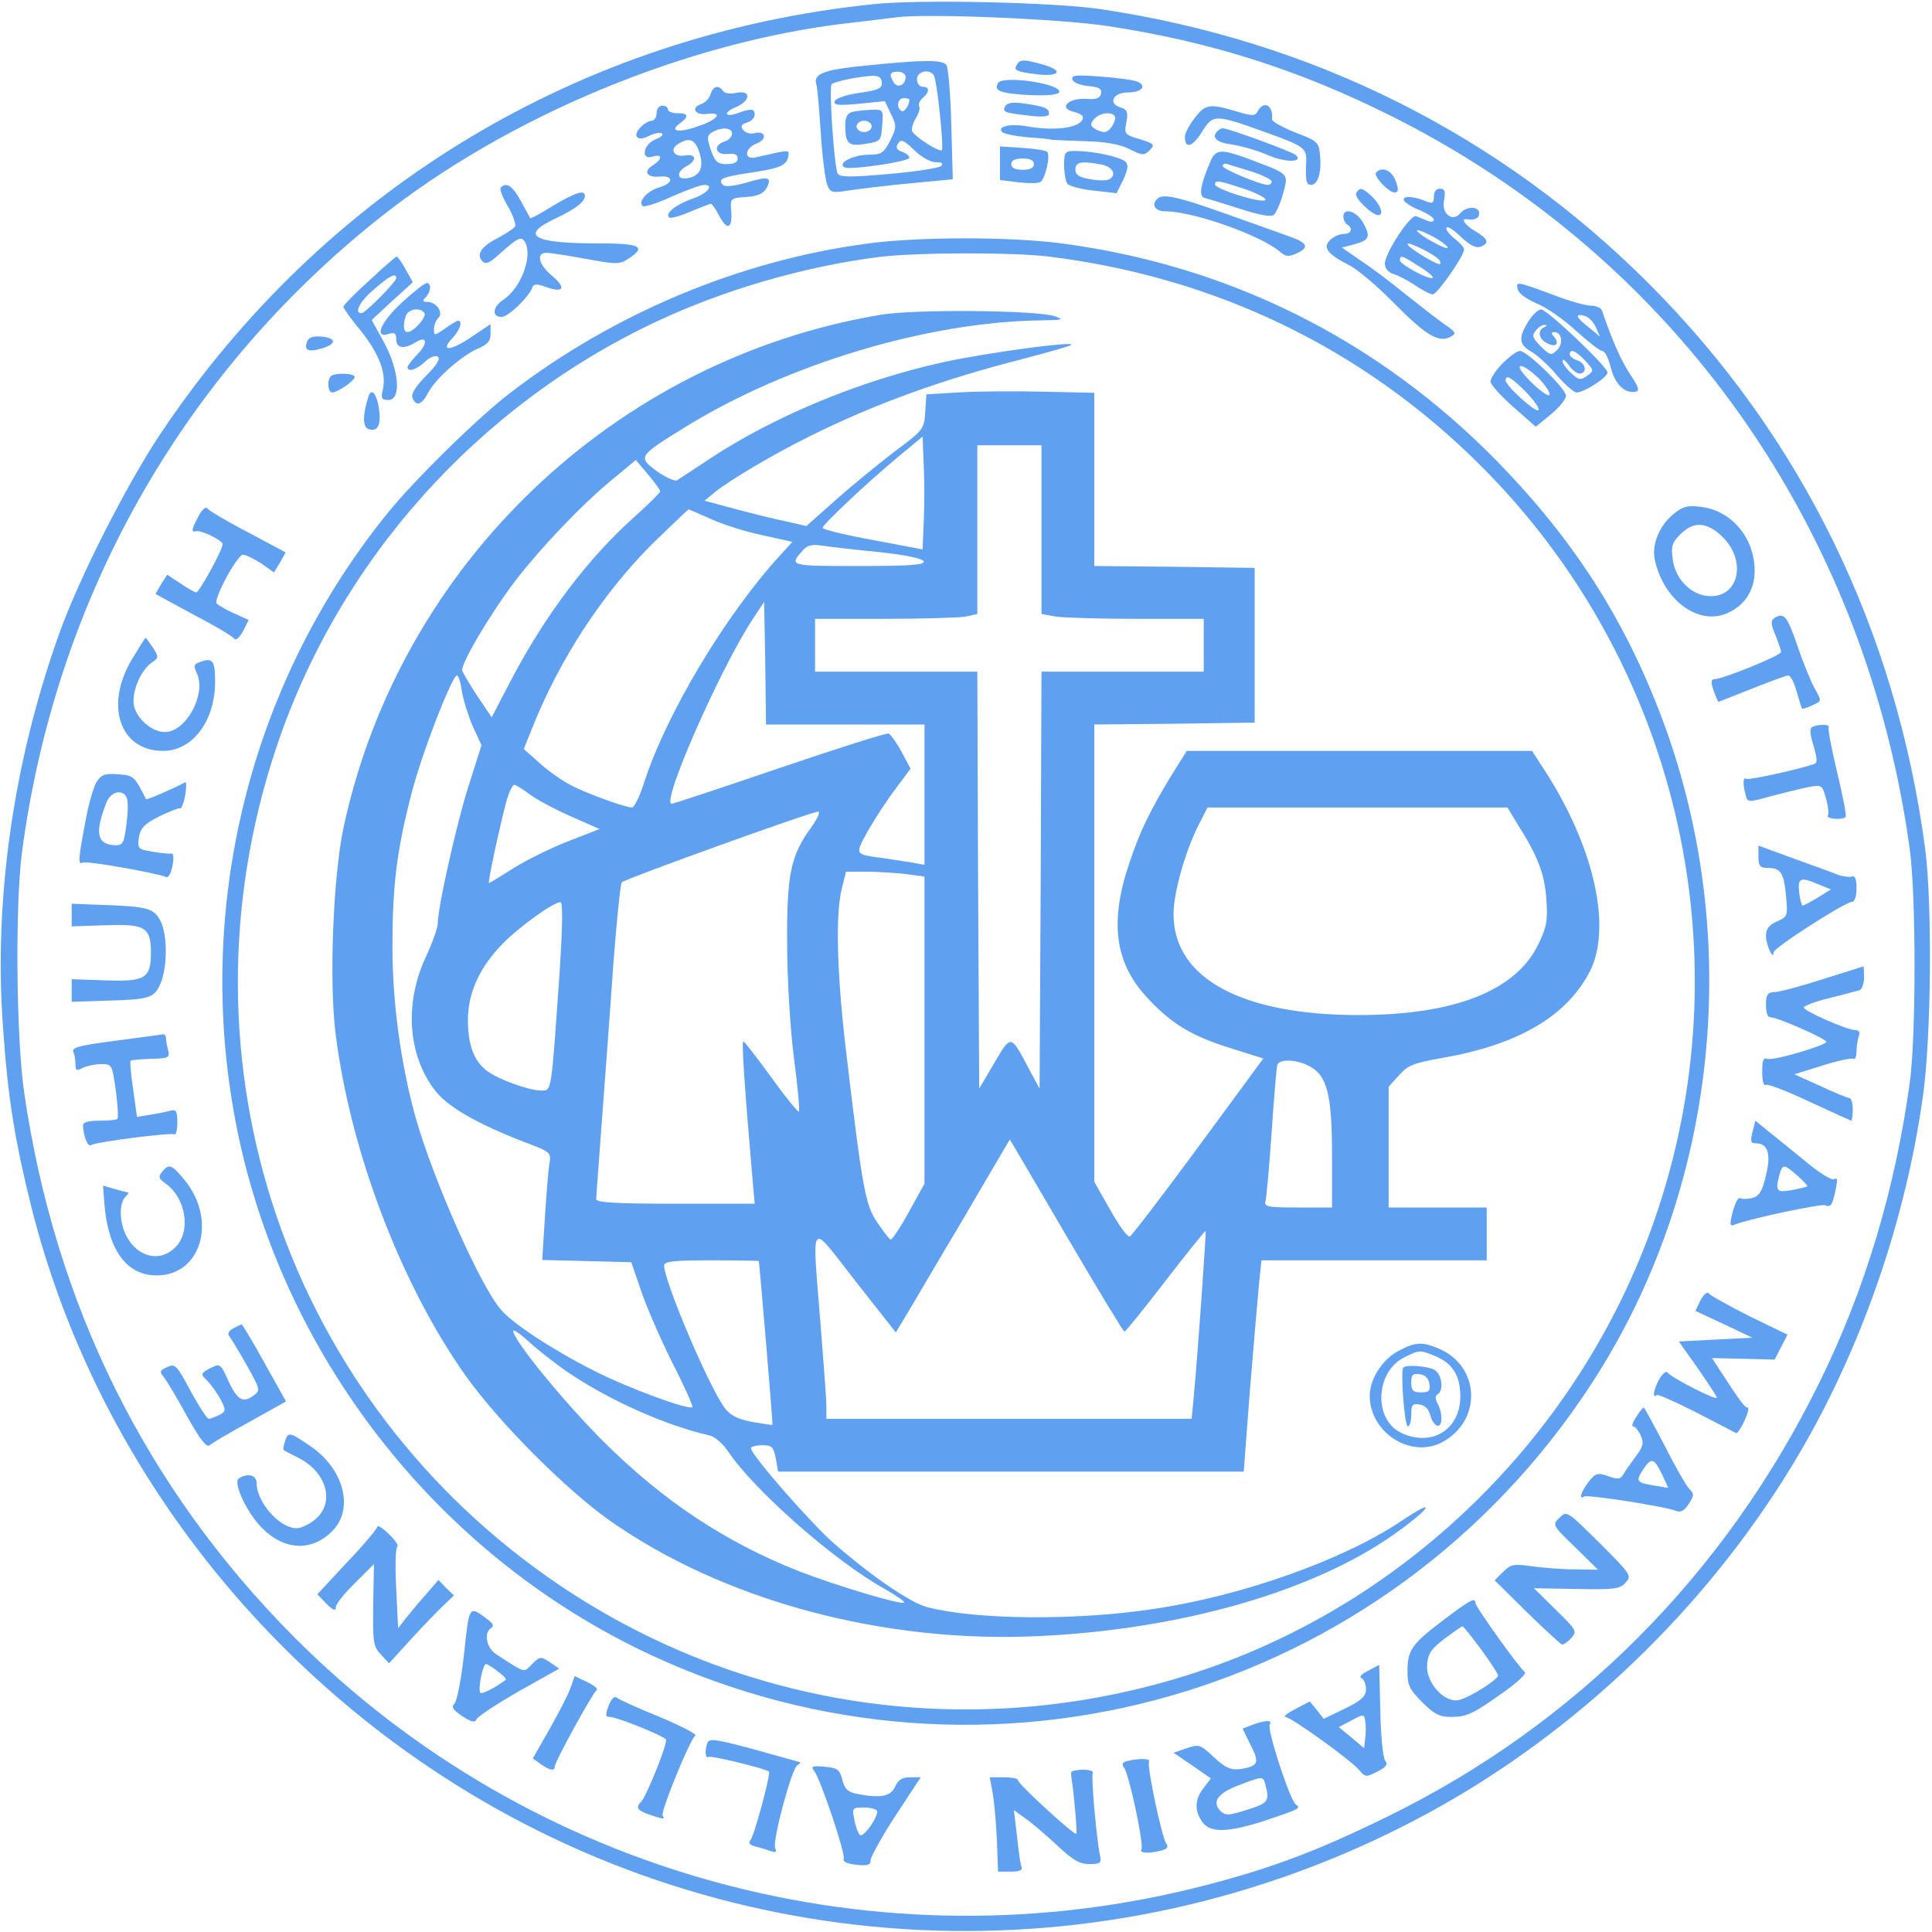
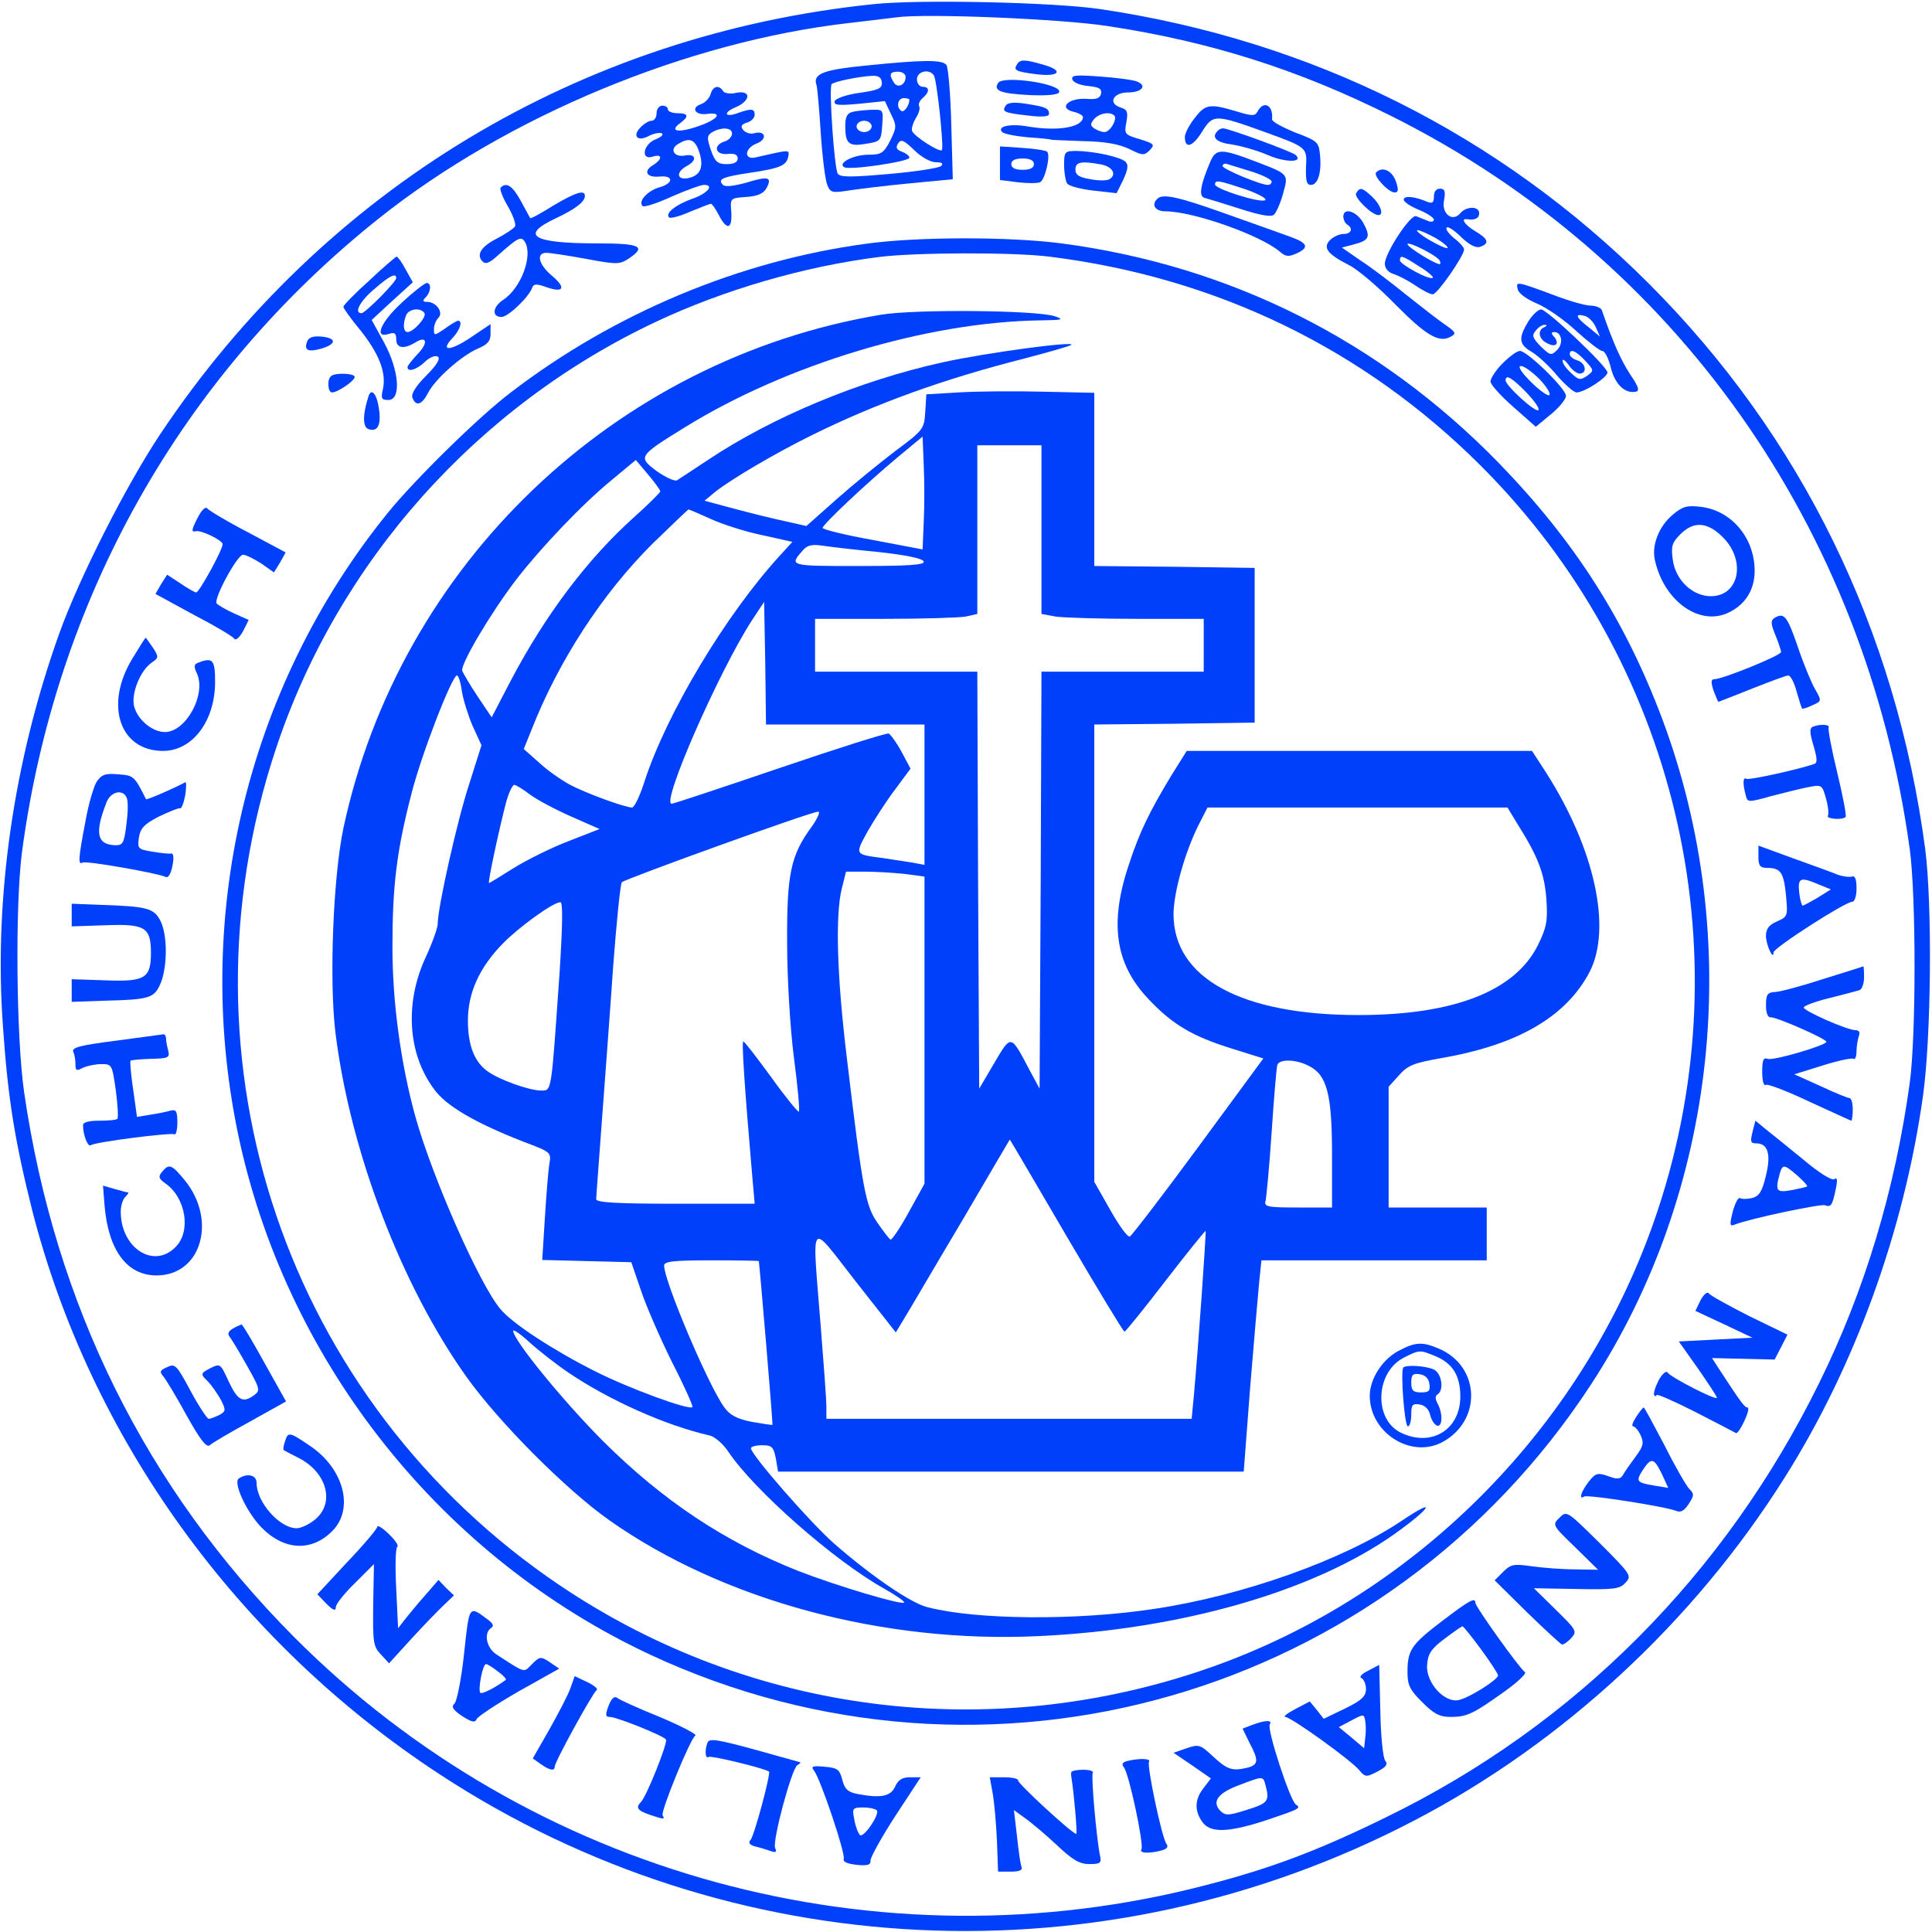
<svg xmlns="http://www.w3.org/2000/svg" version="1.0" width="512pt" height="512pt" viewBox="0 0 512 512" preserveAspectRatio="xMidYMid meet">
-   <g transform="translate(0,512) scale(0.1,-0.1)" fill="#60A0F1" stroke="none">
+   <g transform="translate(0,512) scale(0.1,-0.1)" fill="#0140FA" stroke="none">
    <path d="M2315 5109 c-777 -80 -1456 -489 -1890 -1139 -90 -135 -215 -381 -268 -529 -121 -338 -174 -704 -149 -1043 13 -191 32 -304 77 -484 154 -605 544 -1145 1080 -1496 772 -506 1758 -553 2582 -123 394 205 743 528 983 910 185 293 316 653 366 1010 22 156 25 507 6 655 -77 580 -328 1094 -733 1499 -395 395 -893 644 -1454 727 -123 18 -478 26 -600 13z m620 -58 c272 -41 508 -116 755 -240 750 -376 1254 -1089 1371 -1941 17 -124 17 -496 0 -620 -39 -283 -119 -550 -240 -795 -250 -508 -646 -906 -1146 -1150 -179 -88 -305 -136 -480 -181 -865 -225 -1787 26 -2417 659 -392 395 -632 879 -714 1442 -21 145 -24 493 -6 635 89 672 422 1264 947 1682 341 271 817 468 1245 517 52 6 109 13 125 15 77 11 437 -4 560 -23z" />
    <path d="M2292 4946 c-111 -11 -139 -22 -128 -52 2 -6 7 -62 11 -125 4 -63 12 -125 17 -138 8 -21 12 -23 56 -16 26 4 99 13 162 19 l115 11 -4 145 c-2 80 -8 151 -13 158 -12 14 -59 14 -216 -2z m108 -30 c0 -21 -21 -31 -31 -15 -14 22 -11 29 11 29 11 0 20 -6 20 -14z m75 4 c8 -13 27 -192 21 -198 -7 -6 -74 37 -79 51 -2 7 3 22 10 34 8 12 12 26 9 31 -3 6 1 15 9 22 19 16 19 30 0 30 -8 0 -15 9 -15 20 0 21 33 29 45 10z m-138 -19 c1 -15 -9 -20 -59 -27 -36 -5 -63 -15 -66 -22 -3 -11 10 -12 65 -7 l68 7 16 -34 c16 -32 15 -36 -2 -71 -17 -33 -24 -37 -57 -37 -40 0 -83 -22 -65 -33 14 -9 173 15 173 25 0 5 -9 12 -20 16 -14 5 -17 11 -10 22 8 12 15 9 43 -18 18 -18 43 -32 57 -32 16 0 21 -3 14 -10 -5 -5 -67 -15 -138 -21 -101 -9 -130 -9 -136 1 -9 15 -24 229 -16 237 7 7 71 20 106 22 18 1 26 -4 27 -18z m73 -45 c0 -15 -14 -35 -21 -30 -15 9 -10 34 6 34 8 0 15 -2 15 -4z" />
    <path d="M2258 4823 c-13 -3 -18 -14 -18 -36 0 -48 9 -56 55 -48 39 6 40 8 43 49 3 42 3 42 -30 41 -18 -1 -41 -3 -50 -6z m52 -38 c0 -8 -9 -15 -20 -15 -11 0 -20 7 -20 15 0 8 9 15 20 15 11 0 20 -7 20 -15z" />
    <path d="M2695 4949 c-10 -15 -3 -19 54 -26 61 -7 70 11 14 26 -48 14 -60 14 -68 0z" />
    <path d="M2842 4909 c3 -8 21 -15 42 -17 29 -3 36 -7 34 -20 -3 -13 -13 -16 -39 -14 -47 3 -75 -24 -35 -34 14 -3 26 -10 26 -14 0 -27 -66 -39 -147 -25 -46 8 -82 0 -67 -15 5 -5 36 -11 69 -14 33 -2 60 -5 60 -6 0 -1 38 -2 85 -4 59 -1 96 -8 123 -21 34 -17 39 -18 54 -3 14 15 12 17 -26 29 -41 12 -42 14 -36 45 5 27 2 34 -15 39 -35 11 -20 40 19 40 37 0 52 18 24 29 -9 4 -53 10 -96 13 -66 5 -79 4 -75 -8z m111 -95 c9 -9 -11 -44 -26 -44 -7 0 -18 4 -26 9 -12 8 -12 12 -2 25 14 16 42 21 54 10z" />
    <path d="M2645 4900 c-13 -21 8 -28 84 -32 49 -2 76 1 78 8 7 22 -149 45 -162 24z" />
    <path d="M1883 4870 c-3 -10 -14 -22 -25 -26 -28 -9 -16 -30 15 -26 45 6 30 -15 -24 -33 -52 -18 -77 -13 -46 9 24 18 21 26 -8 26 -14 0 -25 5 -25 10 0 6 -7 10 -15 10 -8 0 -15 -9 -15 -20 0 -11 -6 -20 -13 -20 -8 0 -22 -9 -31 -19 -21 -23 -5 -37 24 -21 12 6 26 9 33 7 7 -3 0 -10 -15 -16 -34 -13 -41 -57 -8 -46 26 8 26 -7 0 -23 -26 -16 -16 -33 17 -30 38 4 39 -17 2 -28 -33 -9 -59 -38 -46 -50 3 -4 38 7 77 25 39 17 77 31 86 31 28 0 9 -23 -32 -37 -42 -15 -72 -38 -61 -49 3 -4 29 3 56 15 27 11 52 21 55 21 3 0 12 -13 21 -30 21 -41 36 -38 33 8 -3 37 -3 37 39 40 31 2 46 9 54 23 16 30 6 33 -53 15 -33 -9 -56 -12 -62 -6 -15 15 -3 21 71 32 80 12 97 19 102 43 3 19 6 19 -86 -2 -33 -8 -30 25 3 37 28 11 23 35 -7 27 -10 -3 -23 1 -29 8 -8 10 -6 15 9 20 12 3 21 13 21 21 0 16 -9 17 -43 5 -36 -14 -43 0 -7 15 40 17 41 46 1 38 -16 -4 -32 -1 -35 5 -11 17 -27 13 -33 -9z m57 -104 c0 -8 -9 -18 -20 -21 -31 -10 -25 -36 8 -33 19 2 27 -2 27 -12 0 -10 -10 -15 -29 -15 -24 0 -31 6 -42 37 -11 33 -11 39 4 48 25 14 52 12 52 -4z m-89 -43 c15 -41 8 -66 -23 -74 -34 -9 -39 14 -8 31 28 15 25 33 -4 28 -30 -6 -43 17 -18 31 28 17 42 12 53 -16z" />
    <path d="M2665 4840 c-10 -16 -5 -19 58 -26 38 -5 57 -3 57 4 0 15 -9 19 -61 27 -32 5 -49 3 -54 -5z" />
    <path d="M3166 4807 c-15 -19 -26 -41 -26 -50 0 -32 20 -27 45 13 30 48 34 48 170 -1 110 -40 109 -40 106 -93 -1 -36 2 -46 13 -46 19 0 29 34 24 81 -3 32 -7 36 -66 58 -34 14 -62 29 -61 35 4 37 -22 51 -38 21 -7 -13 -14 -13 -57 0 -70 21 -82 19 -110 -18z" />
    <path d="M3227 4773 c-18 -17 -3 -31 38 -36 25 -4 68 -16 95 -28 46 -20 95 -20 74 0 -9 9 -179 71 -193 71 -4 0 -11 -3 -14 -7z" />
    <path d="M2650 4688 l0 -45 47 -6 c26 -3 52 -3 59 0 13 5 29 71 19 81 -3 3 -32 8 -65 10 l-60 4 0 -44z m90 -3 c0 -10 -10 -15 -30 -15 -20 0 -30 5 -30 15 0 10 10 15 30 15 20 0 30 -5 30 -15z" />
    <path d="M2820 4683 c0 -21 4 -43 8 -49 4 -7 35 -15 69 -19 l62 -7 18 36 c12 27 14 39 6 47 -13 13 -82 28 -130 29 -31 0 -33 -2 -33 -37z m99 1 c30 -6 41 -27 21 -39 -6 -4 -29 -4 -50 0 -30 5 -40 11 -40 26 0 20 16 23 69 13z" />
    <path d="M3206 4688 c-25 -59 -29 -87 -15 -92 8 -2 50 -15 94 -29 53 -17 83 -23 91 -16 6 5 17 30 24 55 15 53 16 52 -70 85 -97 37 -108 36 -124 -3z m112 -23 c28 -9 52 -21 52 -26 0 -5 -4 -9 -10 -9 -20 0 -120 42 -120 50 0 5 6 8 13 5 6 -2 36 -11 65 -20z m-19 -46 c34 -12 59 -25 54 -29 -9 -10 -133 29 -133 41 0 13 9 11 79 -12z" />
    <path d="M3647 4663 c-9 -8 32 -53 49 -53 10 0 11 7 3 30 -10 28 -36 40 -52 23z" />
    <path d="M1327 4623 c-4 -3 5 -26 19 -50 14 -24 22 -48 19 -53 -4 -6 -24 -19 -46 -31 -44 -22 -58 -44 -40 -62 8 -8 18 -4 38 14 56 50 64 54 74 38 22 -36 -10 -123 -58 -154 -28 -19 -30 -45 -4 -45 18 0 74 54 82 79 3 9 13 9 37 0 46 -16 53 -2 15 30 -36 30 -43 61 -15 61 9 0 56 -7 105 -16 80 -15 89 -15 112 0 50 33 32 41 -82 41 -171 0 -207 21 -111 66 53 25 78 44 78 60 0 17 -25 9 -84 -26 -32 -20 -59 -35 -61 -33 -1 2 -12 22 -25 46 -22 40 -38 50 -53 35z" />
    <path d="M3594 4608 c-7 -10 41 -58 59 -58 15 0 6 27 -16 48 -27 25 -33 27 -43 10z" />
    <path d="M3800 4599 c0 -16 -4 -19 -17 -14 -35 15 -63 17 -63 6 0 -6 18 -18 40 -27 22 -9 40 -21 40 -26 0 -6 -8 -7 -17 -3 -10 4 -23 9 -30 12 -15 6 -83 -98 -83 -126 0 -12 9 -23 23 -27 12 -4 38 -17 57 -30 19 -13 40 -24 47 -24 12 0 83 102 83 119 0 5 -12 19 -27 30 -14 12 -23 24 -19 28 3 4 21 -8 39 -26 22 -21 39 -29 50 -25 25 9 21 21 -13 41 -27 16 -41 35 -22 32 20 -3 32 2 32 16 0 19 -34 19 -50 0 -21 -25 -51 -1 -43 35 4 23 2 30 -11 30 -10 0 -16 -8 -16 -21z m5 -110 c20 -12 34 -24 31 -26 -2 -3 -24 7 -48 21 -24 14 -38 26 -31 26 6 0 28 -10 48 -21z m10 -59 c3 -5 3 -10 0 -10 -12 0 -85 45 -85 53 0 9 76 -29 85 -43z m-54 -16 c23 -14 39 -28 36 -30 -7 -8 -87 35 -87 46 0 15 6 13 51 -16z" />
    <path d="M3067 4593 c-17 -16 -5 -33 21 -33 74 0 255 -64 305 -108 14 -12 22 -13 42 -4 36 16 31 28 -17 45 -24 9 -101 36 -171 61 -123 44 -166 54 -180 39z" />
    <path d="M3560 4546 c0 -8 5 -18 10 -21 17 -10 11 -25 -9 -25 -11 0 -27 -7 -36 -16 -20 -20 -8 -37 49 -66 23 -11 78 -58 123 -104 82 -83 117 -104 148 -86 15 8 13 12 -16 32 -19 13 -65 49 -104 80 -38 31 -92 72 -120 90 l-49 34 31 8 c42 11 46 20 26 57 -18 32 -53 42 -53 17z" />
    <path d="M2295 4474 c-335 -45 -667 -184 -940 -393 -85 -64 -256 -232 -328 -321 -377 -466 -521 -1082 -391 -1669 132 -592 539 -1100 1087 -1356 894 -417 1953 -113 2494 717 335 513 406 1181 188 1763 -98 261 -232 471 -434 679 -316 324 -711 522 -1158 581 -138 18 -382 18 -518 -1z m485 -34 c444 -55 835 -245 1145 -555 516 -516 698 -1278 469 -1970 -186 -564 -632 -1020 -1189 -1215 -581 -203 -1215 -123 -1722 219 -723 488 -1028 1386 -752 2216 164 496 534 910 1009 1133 179 84 391 146 590 171 95 12 353 13 450 1z" />
    <path d="M2335 4286 c-707 -118 -1276 -663 -1425 -1361 -27 -129 -38 -402 -21 -542 39 -314 174 -669 348 -913 87 -121 262 -297 378 -379 301 -212 724 -326 1134 -307 379 17 731 118 947 271 98 70 114 99 19 35 -153 -103 -421 -199 -658 -234 -205 -31 -470 -29 -600 5 -44 11 -150 84 -246 168 -62 54 -221 236 -221 253 0 4 13 8 30 8 25 0 30 -4 36 -35 l6 -35 617 0 617 0 17 223 c10 122 21 248 24 280 l6 57 298 0 299 0 0 70 0 70 -130 0 -130 0 0 160 0 160 28 31 c23 26 39 32 112 45 203 35 331 110 393 229 59 116 13 326 -116 528 l-37 57 -458 0 -457 0 -42 -67 c-56 -93 -82 -146 -109 -227 -55 -160 -40 -269 49 -363 64 -68 116 -99 222 -132 l83 -26 -172 -234 c-95 -129 -177 -236 -182 -238 -6 -2 -29 30 -52 71 l-42 74 0 606 0 606 213 2 212 3 0 205 0 205 -212 3 -213 2 0 230 0 229 -137 3 c-76 2 -176 1 -223 -2 l-85 -5 -3 -47 c-3 -45 -5 -48 -79 -103 -42 -32 -112 -89 -156 -128 l-80 -71 -53 12 c-29 6 -90 21 -135 33 l-82 22 29 24 c42 33 155 100 254 149 172 85 349 149 565 204 65 17 121 33 124 36 11 11 -226 -21 -340 -46 -222 -49 -452 -145 -623 -259 -39 -26 -76 -50 -82 -54 -6 -3 -30 8 -53 24 -51 38 -50 40 73 116 271 168 644 280 944 284 59 1 63 2 37 11 -49 16 -369 19 -460 4z m113 -549 l-3 -73 -132 25 c-73 13 -133 28 -133 32 0 9 118 120 201 189 l64 53 3 -76 c2 -42 2 -110 0 -150z m312 -21 l0 -223 38 -7 c20 -3 117 -6 215 -6 l177 0 0 -70 0 -70 -215 0 -215 0 -2 -552 -3 -553 -27 50 c-50 95 -48 94 -93 18 l-40 -68 -3 553 -2 552 -215 0 -215 0 0 70 0 70 184 0 c101 0 198 3 215 6 l31 7 0 223 0 224 85 0 85 0 0 -224z m-1010 102 c0 -3 -31 -34 -69 -68 -122 -109 -235 -258 -327 -433 l-51 -98 -37 55 c-20 30 -38 61 -41 68 -6 16 75 153 143 242 65 84 174 199 252 263 l65 54 32 -38 c18 -21 32 -41 33 -45z m133 -73 c30 -14 92 -34 136 -43 l81 -18 -32 -35 c-145 -158 -302 -421 -360 -600 -12 -38 -27 -69 -33 -69 -18 0 -117 36 -160 58 -22 11 -60 37 -83 58 l-44 39 21 52 c72 183 187 359 319 491 52 50 95 92 97 92 1 0 27 -11 58 -25z m446 -88 c73 -8 116 -17 119 -25 3 -9 -37 -12 -173 -12 -185 0 -184 0 -147 42 11 13 24 16 51 12 20 -3 87 -11 150 -17z m-89 -457 l210 0 0 -186 0 -186 -32 6 c-18 3 -53 8 -78 12 -76 10 -75 8 -40 72 18 31 50 81 73 111 l40 54 -24 45 c-13 24 -29 46 -34 48 -6 2 -135 -39 -288 -91 -153 -52 -282 -95 -287 -95 -29 0 126 352 212 485 l33 50 3 -162 2 -163 210 0z m-1016 88 c4 -24 17 -65 29 -93 l23 -50 -32 -101 c-32 -97 -84 -329 -84 -372 0 -11 -14 -50 -31 -87 -57 -121 -49 -257 21 -351 32 -45 110 -90 238 -140 72 -27 73 -28 68 -58 -3 -17 -8 -81 -12 -143 l-7 -112 118 -3 118 -3 25 -73 c13 -40 50 -125 82 -190 33 -64 57 -118 55 -121 -9 -9 -172 51 -260 96 -109 55 -218 126 -249 164 -55 65 -180 348 -225 509 -39 141 -61 304 -61 450 0 162 11 254 50 405 26 104 108 315 121 315 4 0 10 -19 13 -42z m181 -274 c19 -14 68 -40 109 -58 l75 -33 -82 -32 c-45 -17 -111 -50 -145 -71 -35 -22 -64 -40 -66 -40 -4 0 26 140 45 213 7 26 17 47 22 47 4 0 24 -12 42 -26z m2616 -77 c55 -87 72 -132 77 -199 4 -58 1 -75 -22 -122 -60 -122 -222 -186 -476 -186 -310 0 -490 98 -490 267 0 57 30 164 66 236 l24 47 398 0 397 0 26 -43z m-1870 -8 c-56 -76 -66 -126 -65 -309 0 -92 8 -226 18 -303 10 -76 16 -141 13 -143 -2 -2 -35 38 -73 91 -38 52 -71 95 -74 95 -5 0 3 -119 24 -362 l6 -68 -210 0 c-152 0 -210 3 -210 12 0 6 7 99 15 207 8 108 22 293 30 411 9 118 19 218 23 222 9 9 502 187 520 187 7 1 -1 -17 -17 -40z m247 -125 l52 -7 0 -407 0 -407 -42 -76 c-23 -42 -45 -74 -48 -72 -4 2 -19 22 -35 45 -31 45 -39 86 -80 430 -27 220 -32 384 -14 456 l11 44 52 0 c28 0 75 -3 104 -6z m-915 -261 c-23 -327 -20 -313 -51 -313 -32 1 -110 29 -140 51 -35 25 -52 69 -52 135 0 73 31 141 93 204 42 43 133 109 152 109 7 1 6 -59 -2 -186z m1986 -248 c48 -24 61 -76 61 -235 l0 -140 -91 0 c-81 0 -90 2 -85 18 2 9 10 91 16 182 6 91 13 171 15 178 6 16 50 15 84 -3z m-643 -450 c82 -140 151 -254 154 -254 3 0 52 61 109 135 57 74 105 133 106 132 2 -3 -20 -316 -31 -435 l-6 -63 -484 0 -484 0 0 33 c0 17 -7 113 -15 212 -23 292 -33 280 92 120 l107 -136 23 38 c13 21 80 136 151 255 70 120 128 218 128 218 1 0 68 -115 150 -255z m-815 -67 c2 -12 38 -433 36 -434 -1 -1 -26 3 -55 8 -40 8 -58 18 -73 39 -43 60 -159 334 -159 375 0 11 23 14 125 14 69 0 125 -1 126 -2z m-504 -296 c108 -73 258 -140 373 -166 14 -3 36 -22 50 -43 69 -103 282 -290 413 -363 32 -18 56 -35 53 -37 -7 -7 -181 45 -281 84 -194 77 -357 185 -516 343 -105 105 -239 269 -239 293 0 5 19 -8 43 -30 23 -21 70 -58 104 -81z" />
    <path d="M3710 1542 c-45 -22 -80 -75 -80 -121 0 -97 107 -166 190 -124 108 56 104 202 -7 249 -42 18 -61 18 -103 -4z m94 -16 c46 -19 66 -52 66 -107 0 -87 -75 -134 -155 -97 -76 34 -71 163 7 201 40 20 41 20 82 3z" />
    <path d="M3719 1496 c-8 -8 3 -156 12 -156 5 0 9 14 9 31 0 26 3 30 22 27 14 -2 24 -12 28 -27 3 -14 11 -26 18 -29 15 -5 16 32 2 58 -7 13 -7 21 0 25 17 11 11 54 -9 65 -19 10 -74 14 -82 6z m69 -43 c3 -19 -1 -23 -22 -23 -21 0 -26 5 -26 26 0 21 4 25 23 22 14 -2 23 -11 25 -25z" />
    <path d="M978 4376 c-38 -34 -68 -65 -68 -69 0 -4 20 -32 44 -61 50 -62 70 -113 61 -156 -6 -26 -4 -30 14 -30 35 0 29 78 -11 152 l-33 60 54 50 55 50 -19 34 c-10 19 -21 34 -24 34 -3 -1 -36 -29 -73 -64z m72 7 c0 -10 -82 -93 -92 -93 -21 0 -4 32 34 64 40 35 58 44 58 29z" />
    <path d="M1066 4319 c-57 -52 -76 -97 -36 -84 16 5 20 2 20 -14 0 -24 20 -27 50 -9 31 20 36 0 7 -30 -15 -16 -27 -31 -27 -35 0 -14 24 -7 46 14 12 12 28 18 34 14 8 -5 -2 -22 -30 -50 -28 -28 -41 -49 -37 -59 9 -24 25 -19 41 12 19 38 90 100 132 118 26 11 34 20 34 39 l0 26 -52 -35 c-55 -37 -83 -38 -49 -2 20 21 28 46 15 46 -3 0 -19 -9 -35 -21 -28 -19 -29 -19 -29 -2 0 11 5 24 12 31 14 14 -6 42 -30 42 -12 0 -13 3 -4 12 14 14 16 38 3 38 -5 0 -35 -23 -65 -51z m59 -29 c6 -10 -29 -50 -45 -50 -11 0 -13 20 -4 44 7 18 39 22 49 6z" />
    <path d="M4022 4354 c2 -11 22 -26 50 -38 27 -11 74 -44 105 -73 32 -29 63 -53 69 -53 7 0 17 -20 23 -45 11 -44 38 -69 66 -63 11 2 7 14 -15 46 -24 37 -45 83 -75 170 -2 6 -16 12 -29 12 -14 0 -56 12 -93 26 -105 39 -106 39 -101 18z m207 -101 l11 -25 -29 24 c-35 27 -39 38 -12 31 10 -2 24 -16 30 -30z" />
    <path d="M4050 4268 c-27 -45 -25 -61 10 -81 16 -10 47 -38 67 -63 21 -24 44 -44 51 -44 21 0 82 40 82 53 0 15 -160 167 -176 167 -8 0 -23 -15 -34 -32z m43 -15 c-19 -7 -16 -31 6 -42 23 -13 35 -3 20 16 -9 9 -8 13 0 13 20 0 25 -31 7 -48 -15 -15 -18 -14 -43 10 -22 23 -24 29 -13 42 7 9 18 16 24 15 7 0 6 -2 -1 -6z m108 -89 c23 -25 24 -26 5 -40 -18 -12 -22 -12 -43 8 -13 12 -23 26 -22 32 0 6 7 1 16 -11 8 -13 22 -23 29 -23 21 0 17 28 -6 35 -11 3 -20 11 -20 16 0 16 16 10 41 -17z" />
    <path d="M814 4215 c-9 -23 2 -29 37 -19 41 12 42 28 1 32 -22 2 -34 -2 -38 -13z" />
    <path d="M3982 4157 c-18 -18 -32 -40 -32 -48 0 -8 27 -38 60 -67 l60 -53 40 33 c22 18 40 40 40 49 0 19 -103 119 -122 119 -8 0 -28 -15 -46 -33z m98 -42 c18 -19 30 -38 26 -42 -3 -4 -26 12 -49 35 -26 26 -36 42 -26 42 8 0 30 -16 49 -35z m-35 -35 c21 -22 36 -43 32 -47 -8 -7 -87 65 -87 79 0 17 17 7 55 -32z" />
    <path d="M877 4123 c-11 -10 -8 -43 3 -43 15 0 60 31 60 41 0 10 -53 12 -63 2z" />
    <path d="M976 4068 c-15 -47 -15 -79 0 -85 25 -9 35 11 28 55 -6 41 -21 55 -28 30z" />
    <path d="M526 3752 c-18 -34 -20 -43 -8 -40 13 5 72 -24 72 -34 0 -15 -62 -128 -70 -128 -4 0 -23 11 -42 24 l-35 23 -16 -25 -15 -26 101 -55 c56 -29 105 -58 108 -64 4 -5 14 4 23 20 l15 30 -40 18 c-22 10 -42 22 -45 26 -8 13 55 129 70 129 7 0 29 -11 48 -23 l34 -24 16 26 15 27 -101 54 c-56 29 -104 58 -107 63 -4 5 -14 -4 -23 -21z" />
    <path d="M4433 3756 c-37 -31 -57 -82 -47 -122 24 -105 114 -171 189 -140 48 20 75 61 75 113 0 88 -62 161 -144 170 -35 4 -47 1 -73 -21z m133 -60 c62 -62 43 -156 -32 -156 -49 0 -94 43 -101 97 -5 35 -2 45 20 67 36 36 72 33 113 -8z" />
    <path d="M4702 3482 c-10 -7 -9 -16 3 -45 8 -20 15 -40 15 -45 0 -9 -155 -72 -177 -72 -9 0 -9 -8 -2 -30 6 -16 12 -30 13 -30 1 0 41 16 89 35 48 19 91 35 96 35 6 0 16 -19 22 -42 7 -24 13 -44 15 -46 1 -1 13 2 27 9 25 11 25 11 7 43 -10 17 -31 68 -46 113 -28 81 -36 91 -62 75z" />
    <path d="M351 3375 c-75 -123 -34 -245 81 -245 78 0 138 79 138 183 0 58 -6 66 -44 51 -12 -4 -13 -10 -4 -29 25 -55 -29 -155 -85 -155 -34 0 -74 34 -82 70 -7 34 17 93 47 114 19 13 19 15 3 40 -10 14 -18 26 -19 26 -1 0 -17 -25 -35 -55z" />
    <path d="M4804 3194 c-9 -4 -8 -17 2 -50 10 -35 11 -46 1 -49 -45 -15 -172 -43 -179 -39 -9 6 -10 -12 -2 -42 5 -21 6 -21 67 -4 34 9 79 20 99 24 36 7 37 6 47 -30 6 -21 8 -41 5 -46 -5 -8 39 -12 47 -3 3 2 -7 55 -22 117 -15 61 -25 116 -23 120 5 8 -23 10 -42 2z" />
    <path d="M256 3048 c-8 -13 -22 -61 -30 -107 -18 -95 -20 -114 -7 -107 8 6 204 -29 220 -38 5 -3 11 4 15 17 8 30 7 47 -1 45 -5 -1 -26 1 -49 5 -38 6 -40 8 -36 37 4 25 14 36 53 56 27 13 52 23 56 22 4 -2 10 14 14 35 3 21 3 36 0 34 -27 -15 -103 -48 -104 -45 -31 62 -33 63 -74 66 -35 3 -44 -1 -57 -20z m80 -43 c4 -9 3 -40 -1 -70 -6 -48 -9 -55 -28 -55 -50 1 -57 31 -25 113 11 30 45 37 54 12z" />
    <path d="M4660 2850 c0 -24 4 -30 23 -30 36 0 44 -12 50 -72 5 -56 5 -57 -24 -70 -21 -9 -29 -20 -29 -38 0 -24 20 -67 20 -44 0 12 190 134 208 134 7 0 12 15 12 36 0 24 -4 34 -12 31 -7 -2 -24 0 -38 5 -14 6 -67 25 -117 43 l-93 34 0 -29z m160 -74 l32 -13 -35 -22 c-19 -11 -37 -21 -40 -21 -2 0 -7 16 -9 35 -4 39 3 42 52 21z" />
    <path d="M190 2695 l0 -30 89 3 c105 4 121 -5 121 -73 0 -68 -16 -77 -121 -73 l-89 3 0 -30 0 -30 87 3 c121 3 132 7 149 47 18 45 18 128 -1 165 -17 33 -35 38 -157 42 l-78 3 0 -30z" />
    <path d="M4830 2525 c-58 -19 -115 -34 -127 -34 -19 -1 -23 -7 -23 -35 0 -21 5 -33 13 -32 14 1 146 -56 147 -65 0 -9 -141 -51 -156 -45 -11 4 -14 -4 -14 -35 0 -23 4 -38 10 -34 5 3 57 -17 116 -45 59 -27 109 -50 110 -50 2 0 4 14 4 30 0 17 -4 30 -9 30 -4 0 -39 14 -77 32 l-69 31 74 23 c41 13 78 21 83 18 4 -3 8 6 8 20 0 13 3 31 6 40 4 10 1 16 -9 16 -22 0 -137 51 -137 60 0 4 30 16 68 25 37 9 73 19 80 21 6 2 12 17 12 34 0 16 -1 30 -2 29 -2 -1 -50 -16 -108 -34z" />
    <path d="M307 2362 c-94 -12 -117 -18 -113 -29 4 -8 6 -23 6 -34 0 -16 3 -18 19 -9 11 5 33 10 49 10 29 0 29 -1 39 -70 5 -39 7 -73 4 -75 -2 -3 -24 -5 -48 -5 -28 0 -43 -4 -43 -12 0 -26 13 -58 20 -53 14 9 213 34 222 29 4 -3 8 11 8 31 0 30 -3 35 -17 32 -10 -3 -34 -8 -54 -11 l-36 -6 -10 72 c-6 40 -9 75 -7 77 2 2 26 4 54 5 46 1 50 3 46 21 -3 11 -6 26 -6 33 0 6 -3 11 -7 11 -5 -1 -61 -8 -126 -17z" />
    <path d="M4646 2127 c-8 -32 -8 -37 8 -37 31 0 40 -28 26 -85 -10 -43 -18 -55 -37 -60 -13 -3 -28 -3 -32 0 -5 2 -13 -14 -19 -36 -9 -36 -8 -40 6 -34 41 16 227 55 238 51 16 -6 20 -1 29 43 5 24 4 32 -4 26 -7 -4 -42 18 -82 52 -39 32 -84 68 -99 80 l-28 23 -6 -23z m118 -123 c15 -14 27 -26 25 -28 -2 -2 -21 -6 -41 -10 -40 -7 -44 -3 -32 42 8 28 12 27 48 -4z" />
    <path d="M430 2015 c-11 -13 -10 -18 8 -31 55 -38 69 -128 27 -169 -58 -59 -145 -2 -145 94 0 15 5 32 12 39 7 7 10 12 7 12 -2 0 -18 4 -35 9 l-31 9 4 -52 c10 -119 59 -186 138 -186 119 0 161 147 74 253 -34 41 -41 44 -59 22z" />
    <path d="M4507 1675 l-14 -29 75 -35 76 -36 -98 -5 -97 -5 51 -72 c27 -39 50 -74 50 -77 0 -9 -123 54 -131 67 -4 5 -15 -5 -24 -22 -9 -18 -14 -35 -11 -39 3 -3 6 -2 6 1 0 4 46 -16 103 -45 56 -29 105 -54 108 -56 3 -1 13 13 22 33 9 19 13 35 8 35 -8 0 -19 16 -76 103 l-18 28 83 -2 83 -2 17 33 17 33 -101 49 c-55 28 -104 55 -107 60 -4 6 -13 -1 -22 -17z" />
    <path d="M617 1599 c-12 -7 -15 -14 -8 -22 5 -7 26 -41 46 -77 34 -60 35 -65 19 -77 -30 -22 -44 -15 -68 36 -22 48 -22 48 -49 35 -26 -14 -26 -15 -7 -34 10 -10 26 -33 35 -49 14 -28 14 -31 -4 -41 -11 -5 -23 -10 -28 -10 -4 0 -26 33 -48 74 -37 69 -41 73 -62 63 -20 -9 -21 -12 -9 -26 7 -9 35 -55 61 -103 36 -64 52 -85 61 -78 6 6 54 34 107 63 l95 53 -57 102 c-31 56 -58 102 -61 102 -3 -1 -13 -5 -23 -11z" />
    <path d="M4336 1365 c-9 -14 -13 -25 -8 -25 5 0 14 -11 20 -24 9 -20 7 -29 -14 -57 -14 -19 -29 -40 -33 -48 -7 -11 -15 -12 -39 -3 -28 10 -34 8 -52 -15 -20 -26 -27 -49 -12 -39 9 6 218 -27 244 -38 12 -5 21 0 33 18 15 23 15 27 2 40 -8 8 -38 60 -66 116 -29 55 -53 100 -55 100 -2 0 -11 -11 -20 -25z m68 -151 l17 -37 -37 6 c-47 8 -50 11 -30 42 22 33 29 32 50 -11z" />
    <path d="M755 1299 c-4 -11 -5 -21 -3 -22 1 -1 20 -11 40 -21 74 -38 96 -118 44 -162 -15 -13 -38 -24 -50 -24 -45 0 -106 69 -106 120 0 21 -24 27 -47 12 -16 -10 19 -87 59 -129 60 -62 133 -66 188 -11 60 59 31 168 -61 228 -53 36 -56 36 -64 9z" />
    <path d="M4133 1098 c-20 -19 -19 -20 41 -78 l61 -60 -60 1 c-33 0 -85 4 -114 8 -49 7 -57 6 -78 -15 l-22 -22 85 -84 c47 -46 89 -84 93 -86 4 -1 15 6 25 17 16 18 14 21 -41 75 l-58 57 113 -2 c100 -2 115 0 130 17 17 18 14 22 -69 105 -86 85 -87 86 -106 67z" />
    <path d="M1000 1074 c0 -5 -36 -48 -80 -94 l-79 -85 24 -25 c18 -18 25 -20 25 -9 0 8 23 37 51 64 l50 50 -2 -108 c-1 -99 0 -110 20 -131 l22 -24 61 67 c33 36 72 76 86 89 l25 24 -21 20 -20 21 -32 -37 c-18 -20 -42 -49 -54 -64 l-21 -27 -5 105 c-3 58 -2 108 3 111 4 3 -6 18 -23 34 -16 16 -30 24 -30 19z" />
    <path d="M3823 825 c-83 -63 -93 -78 -93 -136 0 -35 6 -47 39 -80 31 -31 46 -39 75 -39 43 0 59 7 144 68 35 25 59 48 53 51 -13 8 -131 173 -131 183 0 16 -16 7 -87 -47z m102 -76 c25 -34 45 -65 45 -69 0 -11 -74 -58 -103 -65 -38 -10 -89 46 -85 93 2 29 11 43 46 69 24 18 45 33 48 33 2 0 24 -27 49 -61z" />
    <path d="M1230 739 c-7 -67 -19 -126 -25 -133 -10 -9 -5 -17 20 -34 25 -16 34 -18 38 -8 3 7 53 40 112 74 l107 60 -25 17 c-24 16 -27 15 -47 -5 -23 -23 -15 -26 -95 26 -26 17 -34 57 -13 70 7 5 5 11 -8 21 -52 39 -50 41 -64 -88z m90 -49 c14 -10 23 -20 20 -22 -25 -19 -63 -39 -67 -34 -7 7 6 76 15 76 4 0 18 -9 32 -20z" />
    <path d="M3625 692 c-17 -8 -24 -17 -17 -19 6 -3 12 -16 12 -29 0 -19 -11 -30 -56 -52 l-56 -27 -18 23 -19 23 -38 -20 c-21 -11 -33 -20 -27 -21 15 0 175 -115 196 -141 16 -19 19 -19 48 -4 23 12 29 19 21 29 -6 7 -12 67 -13 133 l-3 121 -30 -16z m-7 -178 l-3 -27 -33 28 -34 28 34 18 c32 17 33 17 36 -2 2 -10 2 -31 0 -45z" />
    <path d="M1512 647 c-6 -18 -32 -67 -56 -110 l-44 -77 21 -15 c24 -17 37 -19 37 -7 0 13 101 196 111 203 5 3 -6 12 -24 21 l-34 16 -11 -31z" />
    <path d="M1613 600 c-9 -24 -9 -30 3 -30 18 0 143 -50 149 -60 5 -9 -51 -149 -66 -165 -15 -15 -10 -23 22 -34 38 -13 42 -13 35 -2 -6 9 73 203 87 212 4 3 -38 25 -95 49 -57 23 -108 46 -113 51 -7 5 -15 -3 -22 -21z" />
    <path d="M3319 549 l-26 -10 18 -37 c25 -47 24 -58 -3 -66 -41 -10 -54 -7 -92 28 -35 33 -39 34 -71 23 l-35 -12 50 -34 49 -34 -19 -25 c-24 -30 -25 -60 -4 -90 21 -30 68 -29 169 4 89 30 94 32 79 42 -15 10 -77 199 -69 212 8 12 -11 12 -46 -1z m35 -161 c11 -41 6 -47 -49 -64 -50 -16 -57 -16 -71 -3 -23 24 -7 47 49 68 66 25 64 25 71 -1z" />
    <path d="M1875 502 c-8 -21 -6 -44 3 -38 8 4 151 -31 160 -39 5 -5 -39 -170 -49 -181 -7 -8 -2 -14 15 -18 13 -3 31 -9 40 -12 12 -4 15 -2 10 9 -7 20 44 210 59 219 7 4 10 8 7 8 -3 1 -58 16 -122 34 -96 26 -118 30 -123 18z" />
    <path d="M2987 453 c-12 -3 -15 -8 -9 -16 14 -16 54 -206 47 -218 -7 -10 19 -12 53 -3 15 4 19 10 13 18 -12 16 -52 206 -46 217 6 9 -26 10 -58 2z" />
    <path d="M2157 428 c17 -21 84 -220 79 -234 -3 -8 9 -13 34 -16 30 -3 38 0 37 12 0 8 29 61 66 118 l67 102 -29 0 c-20 0 -31 -7 -39 -25 -12 -26 -38 -31 -101 -19 -24 5 -33 13 -39 38 -7 27 -13 31 -47 34 -31 3 -37 1 -28 -10z m167 -106 c7 -12 -36 -74 -45 -65 -5 5 -12 23 -15 41 -6 30 -5 32 24 32 17 0 33 -4 36 -8z" />
    <path d="M2839 423 c-1 -5 0 -12 1 -18 5 -29 16 -145 12 -145 -10 0 -157 135 -154 142 1 4 -15 8 -37 8 l-38 0 8 -44 c4 -23 9 -80 11 -124 l3 -82 34 0 c23 0 32 4 28 13 -3 8 -8 44 -12 82 l-8 68 29 -21 c16 -11 54 -43 84 -71 42 -40 61 -51 87 -51 29 0 33 3 28 23 -9 44 -24 210 -19 219 3 4 -9 8 -25 8 -17 0 -32 -3 -32 -7z" />
  </g>
</svg>
